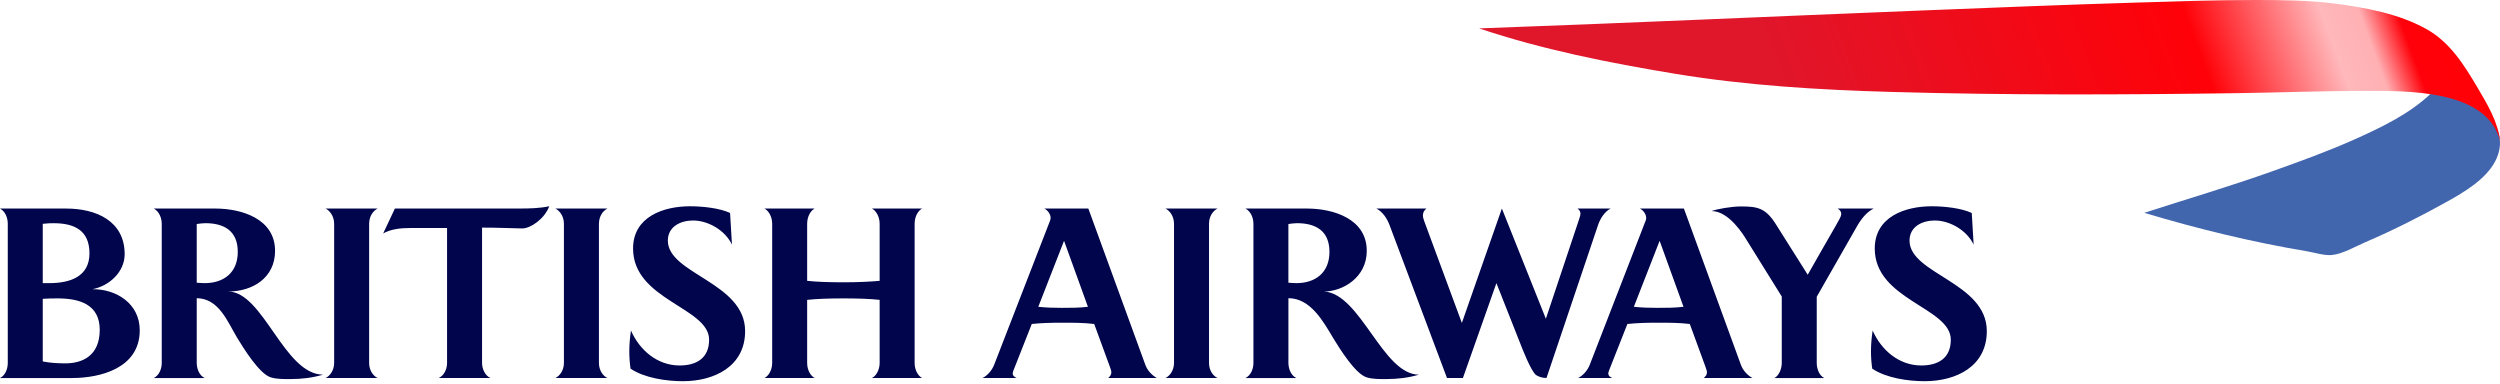
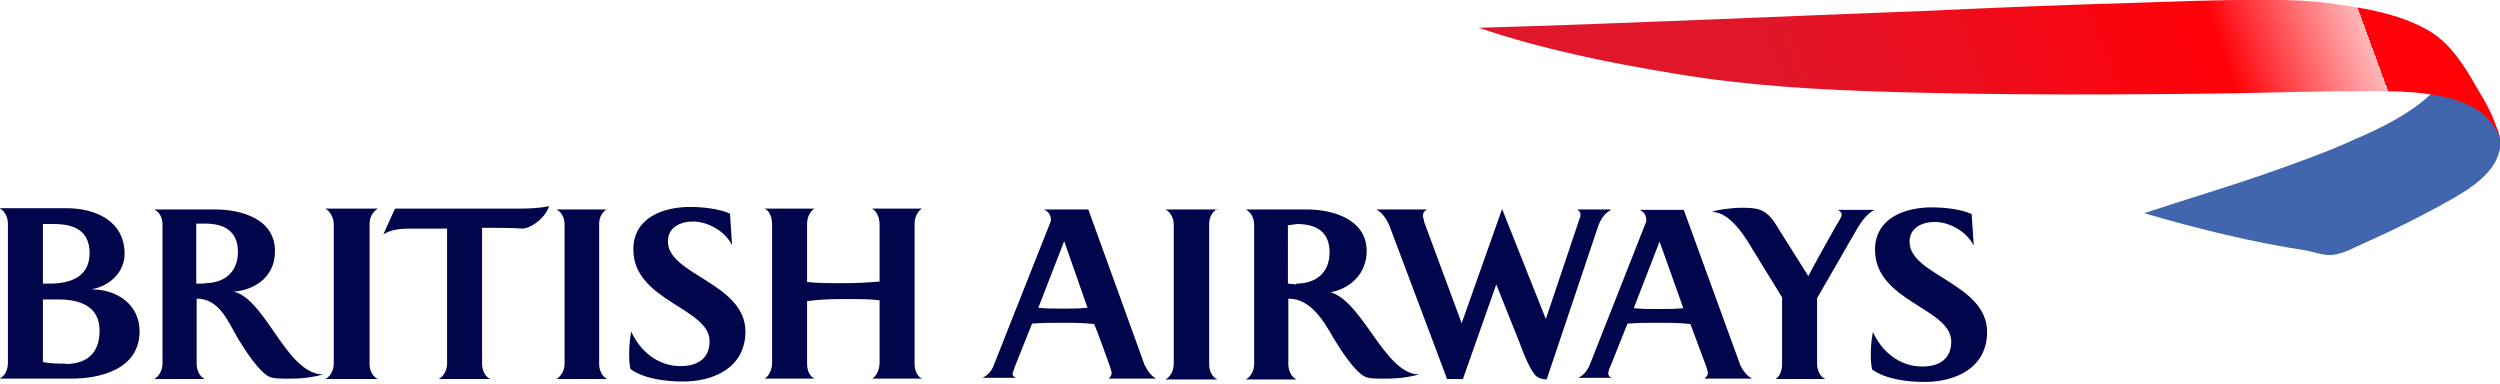
- <svg xmlns="http://www.w3.org/2000/svg" width="600" height="92" viewBox="-145.5 445.333 600 92" enable-background="new -145.5 445.333 600 92">
-   <path fill="#00054C" d="M-123.324 514.74c4.023-.758 7.742-4.125 7.742-8.395 0-8.045-6.941-10.959-14.027-10.959h-15.891c1.309.705 1.867 2.262 1.867 3.672v33.381c0 1.361-.555 2.969-1.867 3.623h17.246c6.738 0 16.292-2.311 16.292-11.459-.003-6.393-5.581-9.914-11.362-9.863zm-11.914-15.688c1.359-.148 1.859-.148 2.613-.148 4.828 0 8.597 1.609 8.597 7.238 0 5.633-4.726 7.141-9.605 7.141h-1.605v-14.231zm5.43 33.487c-1.762 0-3.668-.1-5.43-.455v-15.035c1.406-.098 2.461-.098 3.621-.098 5.125 0 10.054 1.406 10.054 7.543-.004 6.234-4.172 8.045-8.245 8.045zm79.084-37.159l-2.816 5.984c1.809-1.055 4.273-1.305 6.335-1.305h9v32.379c0 1.406-.656 3.016-2.012 3.621h12.418c-1.305-.602-2.008-2.211-2.008-3.621v-32.48c3.367 0 7.289.148 9.648.203 1.961 0 5.332-2.262 6.484-5.328-2.363.504-4.828.547-7.242.547h-29.807zm51.027 0h-12.52c1.008.504 2.059 1.809 2.059 3.672v33.387c0 1.805-1.051 3.164-2.059 3.621h12.52c-1.055-.457-2.059-1.809-2.059-3.621v-33.387c0-1.859 1.004-3.168 2.059-3.672zm-91.049 19.912c5.933 0 11.261-3.316 11.261-9.754 0-7.689-7.992-10.156-14.378-10.156h-14.73c1.305.709 1.91 2.266 1.91 3.672v33.385c0 1.406-.602 2.965-1.91 3.623h12.219c-1.309-.602-1.91-2.262-1.91-3.623v-15.539c5.281.051 7.34 5.535 9.703 9.504 1.504 2.465 5.332 8.695 8.094 9.5 1.504.457 3.215.402 4.777.402 2.613 0 5.227-.301 7.738-1.055-9.349-.05-14.326-19.906-22.774-19.959zm-5.629-2.009c-.656 0-1.258-.049-1.91-.102v-14.082c.707-.098 1.355-.203 2.059-.203 4.473 0 7.792 1.809 7.792 6.887 0 4.988-3.367 7.502-7.941 7.502v-.002zm41.527-17.903h-12.516c1 .504 2.059 1.809 2.059 3.672v33.387c0 1.805-1.055 3.164-2.059 3.621h12.516c-1.055-.457-2.059-1.809-2.059-3.621v-33.387c0-1.859 1.004-3.168 2.059-3.672zm130.67 0h-12.07c.906.457 1.863 1.809 1.863 3.672v13.68c-2.211.203-5.23.352-8.648.352-3.52 0-6.543-.102-8.75-.352v-13.68c0-1.859.906-3.215 1.812-3.672h-12.07c.906.457 1.863 1.809 1.863 3.672v33.387c0 1.805-.957 3.213-1.863 3.621h12.07c-.906-.457-1.812-1.809-1.812-3.621v-15.137c2.215-.25 5.281-.352 8.75-.352 3.414 0 6.433.102 8.648.352v15.137c0 1.805-.957 3.213-1.863 3.621h12.07c-.91-.457-1.812-1.809-1.812-3.621v-33.387c-.001-1.859.905-3.215 1.812-3.672zm-61.039 7.696c0-3.371 3.07-4.824 6.035-4.824 3.722 0 7.742 2.41 9.351 5.787l-.453-7.596c-2.613-1.207-6.738-1.605-9.605-1.605-6.387 0-13.676 2.512-13.676 10.148 0 12.371 18.25 14.129 18.25 21.871 0 4.432-3.015 6.189-7.089 6.189-5.328 0-9.605-3.672-11.664-8.393-.254 1.658-.398 3.314-.398 4.975 0 1.41.098 2.814.297 4.176 3.316 2.264 8.648 3.018 12.566 3.018 7.492 0 14.933-3.525 14.933-12.018.008-11.721-18.547-13.683-18.547-21.728zm280.758-7.696c.605.402.859.754.859 1.363 0 .453-.5 1.355-1.258 2.664 0 0-6.133 10.656-6.789 11.863l-7.742-12.27c-2.414-3.77-4.375-4.121-8.293-4.121-2.363 0-5.883.652-7.043 1.109 4.219 0 7.746 5.832 8.5 7.086l8.348 13.426v15.938c0 1.258-.555 2.969-1.762 3.623h11.961c-1.258-.602-1.805-2.311-1.805-3.623v-15.885l9.652-16.893c.902-1.611 2.312-3.469 4.023-4.275h-8.652v-.005h.001zm-54.495 0h-7.949c.5.402.707.707.707 1.211 0 .402-.102.652-.301 1.303l-7.996 23.936-10.555-26.451-9.604 27.455-9-24.332c-.148-.459-.352-1.008-.352-1.41 0-.857.352-1.305.855-1.709h-12.016c1.512.803 2.512 2.311 3.121 3.877l13.824 36.799h3.816l8.042-22.779 5.582 14.129c.707 1.805 2.613 6.734 3.875 7.891.547.402 1.551.754 2.562.754l12.371-36.703c.503-1.502 1.557-3.217 3.018-3.971zm71.741 7.696c0-3.371 3.07-4.824 6.039-4.824 3.715 0 7.742 2.41 9.348 5.787l-.453-7.596c-2.613-1.207-6.738-1.605-9.602-1.605-6.383 0-13.68 2.512-13.68 10.148 0 12.371 18.254 14.129 18.254 21.871 0 4.432-3.02 6.189-7.09 6.189-5.332 0-9.605-3.672-11.668-8.393-.25 1.658-.402 3.314-.402 4.975 0 1.41.102 2.814.301 4.176 3.316 2.264 8.645 3.018 12.57 3.018 7.543 0 14.93-3.525 14.93-12.018.008-11.721-18.547-13.683-18.547-21.728zm-40.472 29.812l-13.68-37.508h-10.554c.854.457 1.507 1.363 1.507 2.316 0 .203-.047.348-.098.5l-13.472 34.742c-.5 1.258-1.555 2.516-2.766 3.121h8.199c-.457-.203-.957-.504-.957-1.109 0-.25.148-.707.652-1.91l3.926-9.953c2.41-.254 4.874-.305 7.288-.305 2.559 0 5.18 0 7.691.305.398 1.049 3.719 10.156 3.719 10.156.254.75.402 1.15.402 1.4 0 .709-.355 1.004-.754 1.41h11.664c-1.009-.548-2.217-1.653-2.767-3.165zm-20.063-13.672c-1.859 0-3.769-.051-5.628-.254l6.187-15.836 5.73 15.836c-2.07.254-4.176.254-6.289.254zm-122.872 13.672l-13.68-37.508h-10.555c.855.457 1.508 1.363 1.508 2.316l-.102.5-13.476 34.742c-.504 1.258-1.559 2.516-2.766 3.121h8.195c-.453-.203-.957-.504-.957-1.109 0-.25.152-.707.656-1.91 0 0 3.57-9.047 3.921-9.953 2.414-.254 4.875-.305 7.289-.305 2.562 0 5.18 0 7.695.305.398 1.049 3.723 10.156 3.723 10.156.297.75.398 1.15.398 1.4 0 .709-.352 1.004-.754 1.41h11.668c-1.006-.548-2.213-1.653-2.763-3.165zm-20.063-13.672c-1.863 0-3.773-.051-5.629-.254l6.184-15.836 5.73 15.836c-2.062.254-4.172.254-6.285.254zm37.406-23.836h-12.519c1.004.504 2.062 1.809 2.062 3.672v33.387c0 1.805-1.058 3.164-2.062 3.621h12.519c-1.055-.457-2.059-1.809-2.059-3.621v-33.387c-.004-1.859 1.004-3.168 2.059-3.672zm25.543 19.912c4.426 0 10.258-3.316 10.258-9.754 0-7.689-7.996-10.156-14.383-10.156h-14.727c1.309.709 1.91 2.266 1.91 3.672v33.385c0 1.406-.602 2.965-1.91 3.623h12.219c-1.305-.602-1.914-2.262-1.914-3.623v-15.539c5.281 0 8.348 5.535 10.707 9.504 1.512 2.465 5.332 8.695 8.098 9.5 1.508.457 3.215.402 4.773.402 2.617 0 5.23-.301 7.746-1.055-8.703 0-13.984-19.455-22.777-19.959zm-6.637-2.009c-.656 0-1.262-.049-1.914-.102v-14.082c.707-.098 1.359-.203 2.062-.203 4.473 0 7.793 1.809 7.793 6.887 0 4.988-3.367 7.502-7.941 7.502v-.002z" />
-   <linearGradient id="a" x1="1482" y1="-1425" x2="1412" y2="-1465" gradientTransform="matrix(1 0 0 -1 -1027 -958)">
-     <stop offset="0" stop-color="#11266F" />
-     <stop offset="1" stop-color="#4266AE" />
+ <svg xmlns="http://www.w3.org/2000/svg" width="600" height="92" viewBox="-145.5 445.333 600 92">
+   <linearGradient id="a" x1="1482" x2="1412" y1="-1425" y2="-1465" gradientTransform="matrix(1 0 0 -1 -1027 -958)">
+     <stop offset="0" stop-color="#11266f" />
+     <stop offset="1" stop-color="#4266ae" />
  </linearGradient>
-   <path fill="url(#a)" d="M437.791 467.895c-5.043 4.777-11.669 7.959-17.941 10.779-6.551 2.945-13.317 5.381-20.079 7.792-10.122 3.608-20.426 6.644-30.65 9.947 12.805 3.84 25.847 7.019 39.036 9.224 1.799.301 4.148 1.075 5.99.899 2.619-.25 5.725-2.086 8.089-3.099 6.665-2.855 13.183-6.17 19.521-9.687 4.097-2.274 9.279-5.346 11.555-9.638 2.315-4.366 1.147-8.701-2.611-11.723-1.504-1.206-12.431-6.912-12.91-4.494z" />
-   <linearGradient id="b" gradientUnits="userSpaceOnUse" x1="1314" y1="-1440" x2="1475" y2="-1381" gradientTransform="matrix(1 0 0 -1 -1027 -958)">
-     <stop offset="0" stop-color="#E0162B" />
-     <stop offset=".57" stop-color="#FF0108" />
-     <stop offset=".75" stop-color="#FFB8BB" />
-     <stop offset=".80" stop-color="#FFB0B3" />
-     <stop offset=".85" stop-color="#FF010A" />
+   <linearGradient id="b" x1="1314" x2="1475" y1="-1440" y2="-1381" gradientUnits="userSpaceOnUse" gradientTransform="matrix(1 0 0 -1 -1027 -958)">
+     <stop offset="0" stop-color="#e0162b" />
+     <stop offset=".6" stop-color="#ff0108" />
+     <stop offset=".8" stop-color="#ffb8bb" />
+     <stop offset=".8" stop-color="#ffb0b3" />
+     <stop offset=".8" stop-color="#ff010a" />
    <stop offset="1" stop-color="#f00" />
  </linearGradient>
-   <path fill="url(#b)" d="M454.5 479.153c-3.089-12.469-22.601-12-32.667-12.004-10.067.003-20.112.396-30.175.54-27.745.396-55.545.5-83.282-.294-17.385-.498-34.782-1.531-51.959-4.373-15.757-2.607-31.766-5.781-46.933-10.876 35.307-1.26 70.602-2.885 105.903-4.283 17.26-.685 34.521-1.391 51.787-1.907 9.558-.287 19.127-.619 28.688-.622 6.299-.001 12.831.063 19.076.873 7.359.954 15.35 2.447 21.896 6.096 5.624 3.135 8.981 8.506 12.184 13.908 2.306 3.888 5.072 8.48 5.482 12.942z" />
+   <path fill="#00054c" d="M-123.3 514.7c4-.7 7.7-4 7.7-8.4 0-8-7-11-14-11h-16c1.4.8 2 2.3 2 3.8v33.4c0 1.4-.6 3-2 3.7h17.3c6.8 0 16.3-2.2 16.3-11.4 0-6.4-5.5-10-11.3-10zm-12-15.6h2.7c4.8 0 8.6 1.5 8.6 7 0 5.8-4.8 7.3-9.6 7.3h-1.6V499zm5.5 33.5c-1.8 0-3.7 0-5.4-.4v-15h3.6c5 0 10 1.4 10 7.5 0 6.2-4 8-8.2 8zm79-37l-2.7 6c1.8-1.2 4.2-1.4 6.3-1.4h9v32.4c0 1.4-.7 3-2 3.7h12.4c-1.3-.5-2-2.2-2-3.6V500c3.4 0 7.3 0 9.6.2 2 0 5.4-2.3 6.5-5.4-2.3.5-4.8.6-7.2.6h-29.7zm51 0H-12c1 .4 2 1.7 2 3.6v33.4c0 1.8-1 3.2-2 3.7H.3c-1-.4-2-1.7-2-3.6V499c0-1.8 1-3 2-3.6zm-91 19.8c6 0 11.3-3.3 11.3-9.8 0-7.7-8-10-14.4-10h-14.6c1.3.6 2 2 2 3.6v33.4c0 1.4-.7 3-2 3.7h12.2c-1.3-.5-2-2.2-2-3.6V517c5.4 0 7.5 5.4 9.8 9.4 1.5 2.5 5.4 8.7 8 9.5 1.6.4 3.3.3 5 .3 2.5 0 5-.3 7.6-1-9.3 0-14.3-20-22.7-20zm-5.6-2h-2V499h2.2c4.4 0 7.8 1.7 7.8 6.8 0 5-3.4 7.5-8 7.5zm41.6-18h-12.6c1 .6 2 2 2 3.8v33.4c0 1.8-1 3.2-2 3.7h12.6c-1-.4-2-1.7-2-3.6V499c0-1.8 1-3 2-3.6zm130.6 0h-12c1 .5 1.8 2 1.8 3.8v13.7c-2.2.2-5.2.4-8.6.4-3.6 0-6.6 0-8.8-.3V499c0-1.8 1-3.2 1.8-3.6H38c1 .4 1.8 1.8 1.8 3.7v33.4c0 1.8-1 3.3-1.8 3.7h12c-1-.4-1.8-1.7-1.8-3.6v-15c2.2-.3 5.3-.5 8.8-.5 3.4 0 6.4 0 8.6.3v15c0 2-1 3.4-1.8 3.8h12c-1-.4-1.8-1.7-1.8-3.6V499c0-1.8 1-3.2 1.8-3.6zm-61 7.8c0-3.3 3-4.7 6-4.7 3.7 0 7.8 2.4 9.4 5.7l-.5-7.6c-2.6-1.2-6.7-1.6-9.6-1.6-6.3 0-13.6 2.5-13.6 10.2 0 12.4 18.3 14 18.3 22 0 4.3-3 6-7 6-5.4 0-9.7-3.6-11.8-8.3-.3 1.6-.5 3.3-.5 5 0 1.3 0 2.7.3 4 3.3 2.4 8.7 3 12.6 3 7.5 0 15-3.4 15-12 0-11.6-18.6-13.6-18.6-21.6zm280.7-7.6c.6.4 1 .7 1 1.3 0 .5-.6 1.4-1.4 2.7 0 0-6 10.7-6.6 12l-7.8-12.4c-2.4-3.8-4.4-4-8.3-4-2.3 0-6 .5-7 1 4.2 0 7.7 5.8 8.5 7l8.3 13.5v16c0 1.2-.4 3-1.6 3.6h12c-1.3-.5-2-2.2-2-3.6v-15.8l9.8-17c1-1.6 2.3-3.4 4-4.2h-8.7zm-54.5 0h-8c.6.4.8.7.8 1.2 0 .4 0 .6-.3 1.3l-8 23.8-10.5-26.4-9.7 27.4-9-24.3c0-.5-.3-1-.3-1.4 0-.8.3-1.2 1-1.6h-12.2c1.5.8 2.5 2.3 3.2 4l13.8 36.7h3.8l8-22.7 5.6 14c.7 2 2.6 6.8 4 8 .4.4 1.4.8 2.5.8l12.3-36.6c.5-1.6 1.6-3.3 3-4zm71.8 7.7c0-3.3 3-4.7 6-4.7 3.7 0 7.8 2.4 9.4 5.7l-.5-7.6c-2.6-1.2-6.7-1.6-9.6-1.6-6.3 0-13.6 2.5-13.6 10.2 0 12.4 18.3 14 18.3 22 0 4.3-3 6-7 6-5.4 0-9.7-3.6-11.8-8.3-.3 1.6-.5 3.3-.5 5 0 1.3 0 2.7.3 4 3.3 2.4 8.7 3 12.6 3 7.5 0 15-3.4 15-12 0-11.6-18.6-13.6-18.6-21.6zm-40.5 30l-13.7-37.6H248c1 .4 1.6 1.3 1.6 2.3v.5L236 533c-.5 1.2-1.5 2.5-2.7 3h8.2c-.5 0-1-.4-1-1 0-.3 0-.8.6-2l4-10c2.5-.2 5-.2 7.4-.2 2.5 0 5 0 7.7.3l3.8 10.2.4 1.4c0 .8-.4 1-.8 1.5H275c-1-.5-2-1.6-2.7-3zm-20-13.8c-2 0-3.8 0-5.7-.2l6.2-16 5.7 16c-2 .2-4 .2-6.2.2zm-123 13.7l-13.6-37.6H105c1 .4 1.7 1.3 1.7 2.3v.5L93 533c-.4 1.2-1.5 2.5-2.7 3h8.2c-.4 0-1-.4-1-1l.7-2 4-10c2.3-.2 4.8-.2 7.2-.2 2.6 0 5.2 0 7.7.3.5 1 3.8 10.2 3.8 10.2l.4 1.4c0 .8-.3 1-.7 1.5H132c-1-.5-2-1.6-2.6-3zm-20-13.8c-1.8 0-3.8 0-5.6-.2l6.2-16 5.6 16c-2 .2-4.2.2-6.3.2zm37.4-23.8h-12.5c1 .5 2 1.8 2 3.7v33.4c0 1.8-1 3.2-2 3.7h12.5c-1-.4-2-1.7-2-3.6V499c0-1.8 1-3 2-3.6zm25.6 20c4.4 0 10.2-3.4 10.2-10 0-7.6-8-10-14.4-10h-14.6c1.3.7 2 2.2 2 3.7v33.4c0 1.4-.7 3-2 3.7h12.2c-1.3-.5-2-2.2-2-3.6V517c5.4 0 8.5 5.4 10.8 9.4 1.5 2.5 5.4 8.7 8 9.5 1.6.4 3.3.3 5 .3 2.5 0 5-.3 7.6-1-8.7 0-14-19.5-22.7-20zm-6.7-2l-2-.2v-14l2.2-.3c4.4 0 7.8 1.7 7.8 6.8 0 5-3.4 7.5-8 7.5z" />
+   <path fill="url(#a)" d="M437.8 468c-5 4.7-11.7 8-18 10.7-6.5 3-13.3 5.4-20 7.8-10.2 3.6-20.5 6.6-30.7 10 13 3.8 26 7 39.2 9 1.8.4 4 1.2 6 1 2.6-.2 5.7-2 8-3 6.7-3 13.2-6.2 19.6-9.8 4-2.2 9.2-5.3 11.5-9.6 2.3-4.3 1.2-8.6-2.6-11.6-1.5-1.2-12.4-7-13-4.5z" />
+   <path fill="url(#b)" d="M454.5 479.2c-3-12.5-22.6-12-32.7-12-10 0-20 .3-30 .5-28 .4-55.7.5-83.4-.3-17.4-.5-34.8-1.5-52-4.4-15.7-2.6-31.7-5.8-47-11 35.4-1 70.7-2.7 106-4 17.2-.8 34.5-1.5 51.8-2 9.5-.3 19-.7 28.7-.7 6.2 0 12.7 0 19 1 7.3 1 15.3 2.4 21.8 6 5.7 3 9 8.5 12.2 14 2.3 3.8 5 8.4 5.5 13z" />
</svg>
